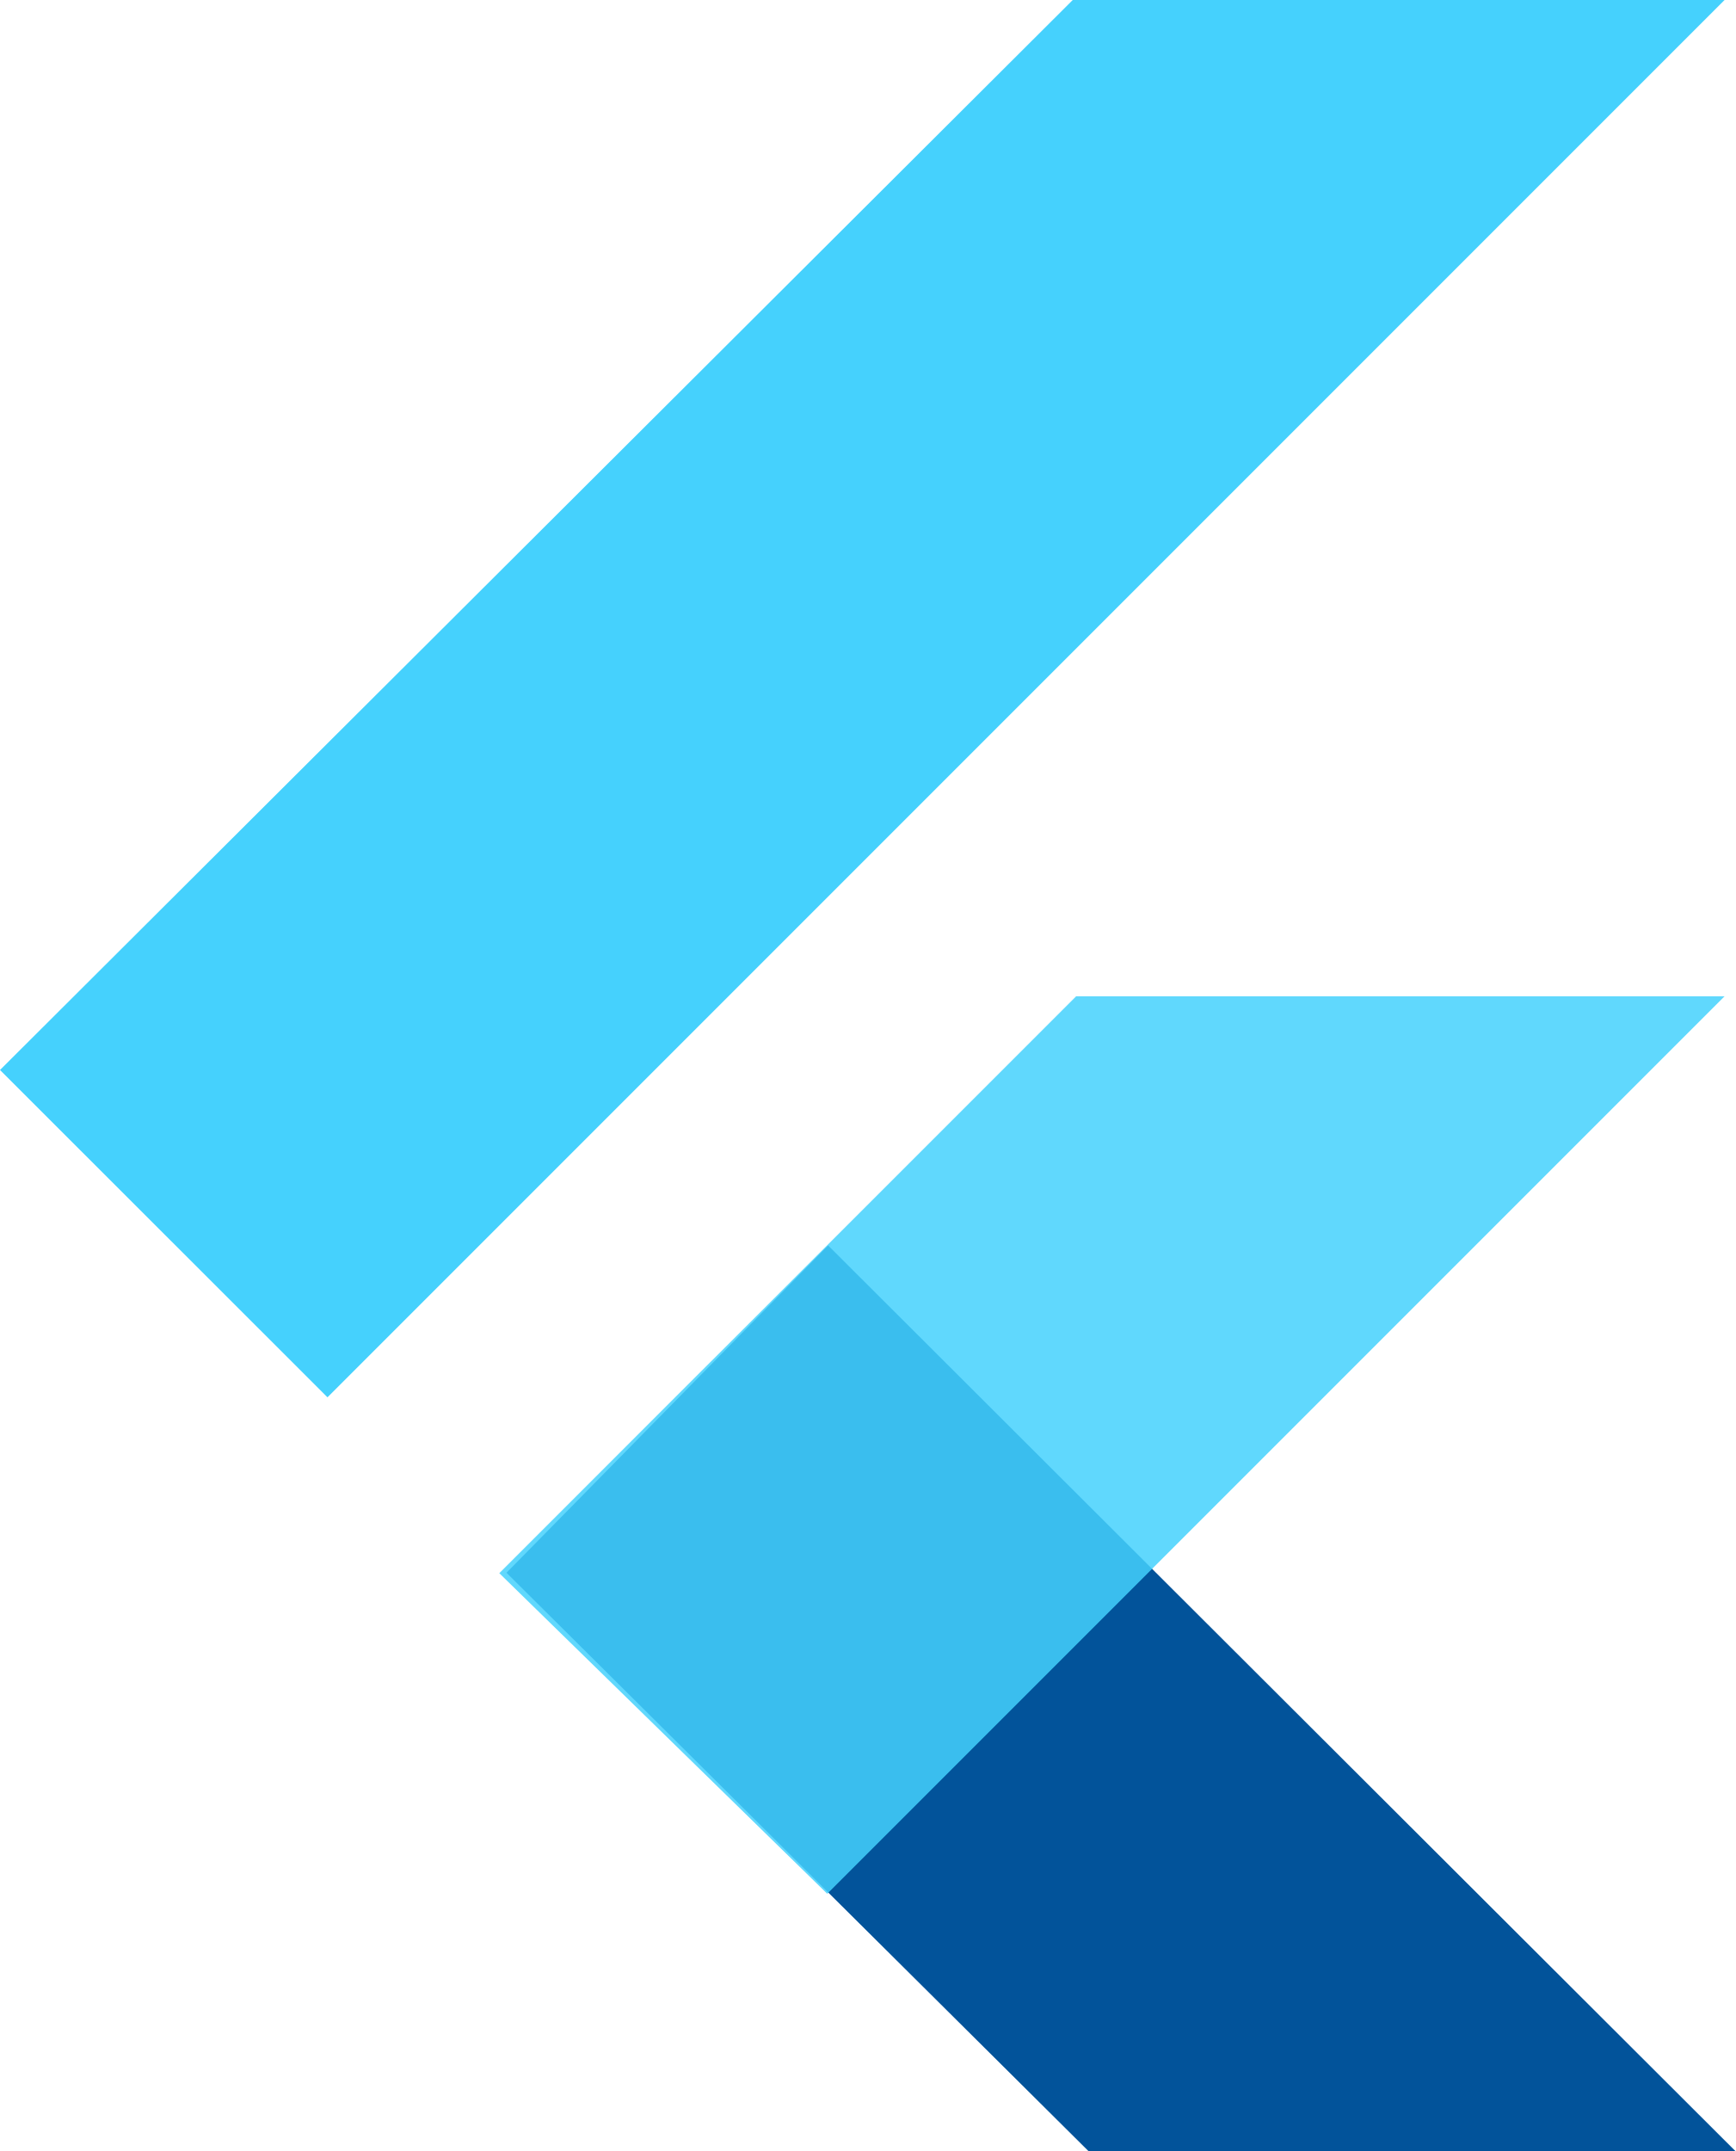
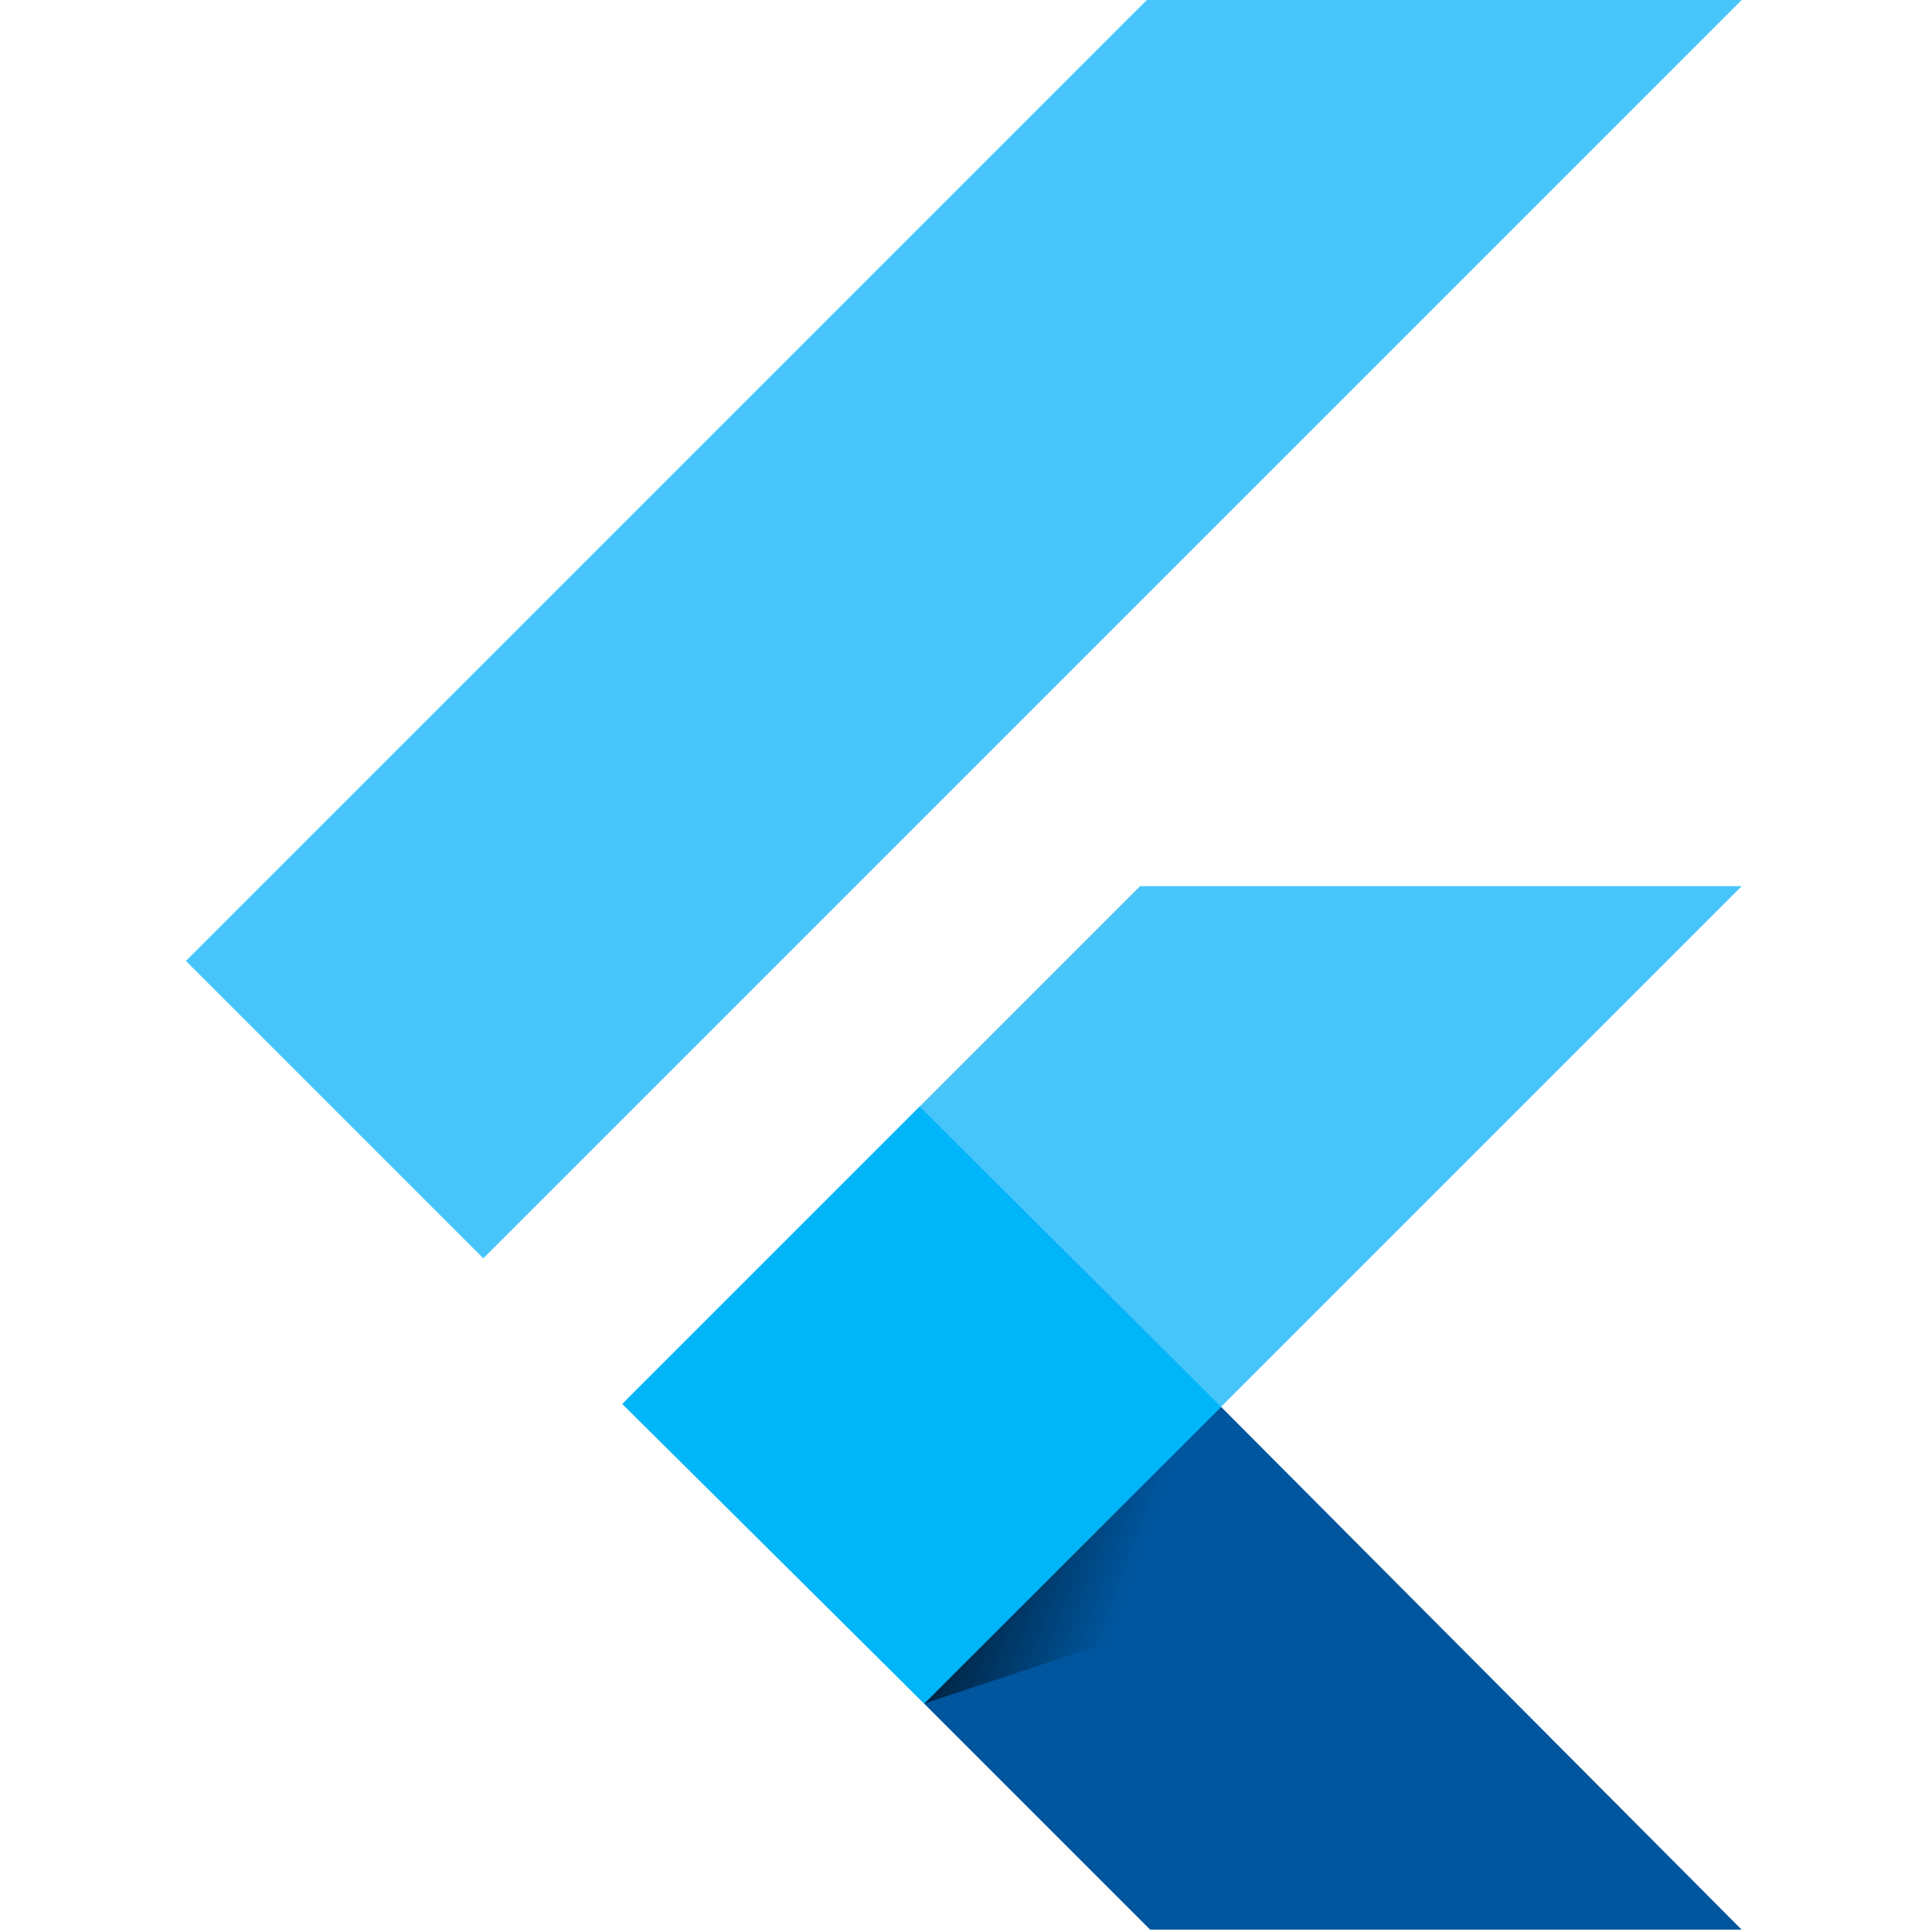
- <svg xmlns="http://www.w3.org/2000/svg" width="89.65" height="111.105" id="flutter">
-   <g fill-rule="evenodd">
-     <path fill="#02539a" d="m56.226 111.105-30.06-29.868 16.616-16.906 46.867 46.774Z" />
-     <g>
-       <path fill="rgba(69,209,253,0.85)" d="m25.795 81.26 29.8-29.8h33.5L42.736 97.818Z" />
-       <path fill="#45d1fd" d="m0 55.268 16.918 16.907L89.093 0H55.419Z" />
-     </g>
+ <svg xmlns="http://www.w3.org/2000/svg" width="800px" height="800px" viewBox="-30.5 0 317 317" version="1.1" preserveAspectRatio="xMidYMid">
+   <defs>
+     <linearGradient x1="3.952%" y1="26.993%" x2="75.897%" y2="52.919%" id="linearGradient-1">
+       <stop stop-color="#000000" offset="0%">
+ 
+ </stop>
+       <stop stop-color="#000000" stop-opacity="0" offset="100%">
+ 
+ </stop>
+     </linearGradient>
+   </defs>
+   <g>
+     <polygon fill="#47C5FB" points="157.666 0.001 0.001 157.666 48.801 206.466 255.268 0.001">
+ 
+ </polygon>
+     <polygon fill="#47C5FB" points="156.567 145.397 72.149 229.815 121.133 279.531 169.843 230.821 255.268 145.397">
+ 
+ </polygon>
+     <polygon fill="#00569E" points="121.133 279.531 158.215 316.613 255.267 316.613 169.842 230.821">
+ 
+ </polygon>
+     <polygon fill="#00B5F8" points="71.6 230.364 120.401 181.563 169.842 230.821 121.133 279.531">
+ 
+ </polygon>
+     <polygon fill-opacity="0.8" fill="url(#linearGradient-1)" points="121.133 279.531 161.693 266.072 165.722 234.941">
+ 
+ </polygon>
  </g>
</svg>
